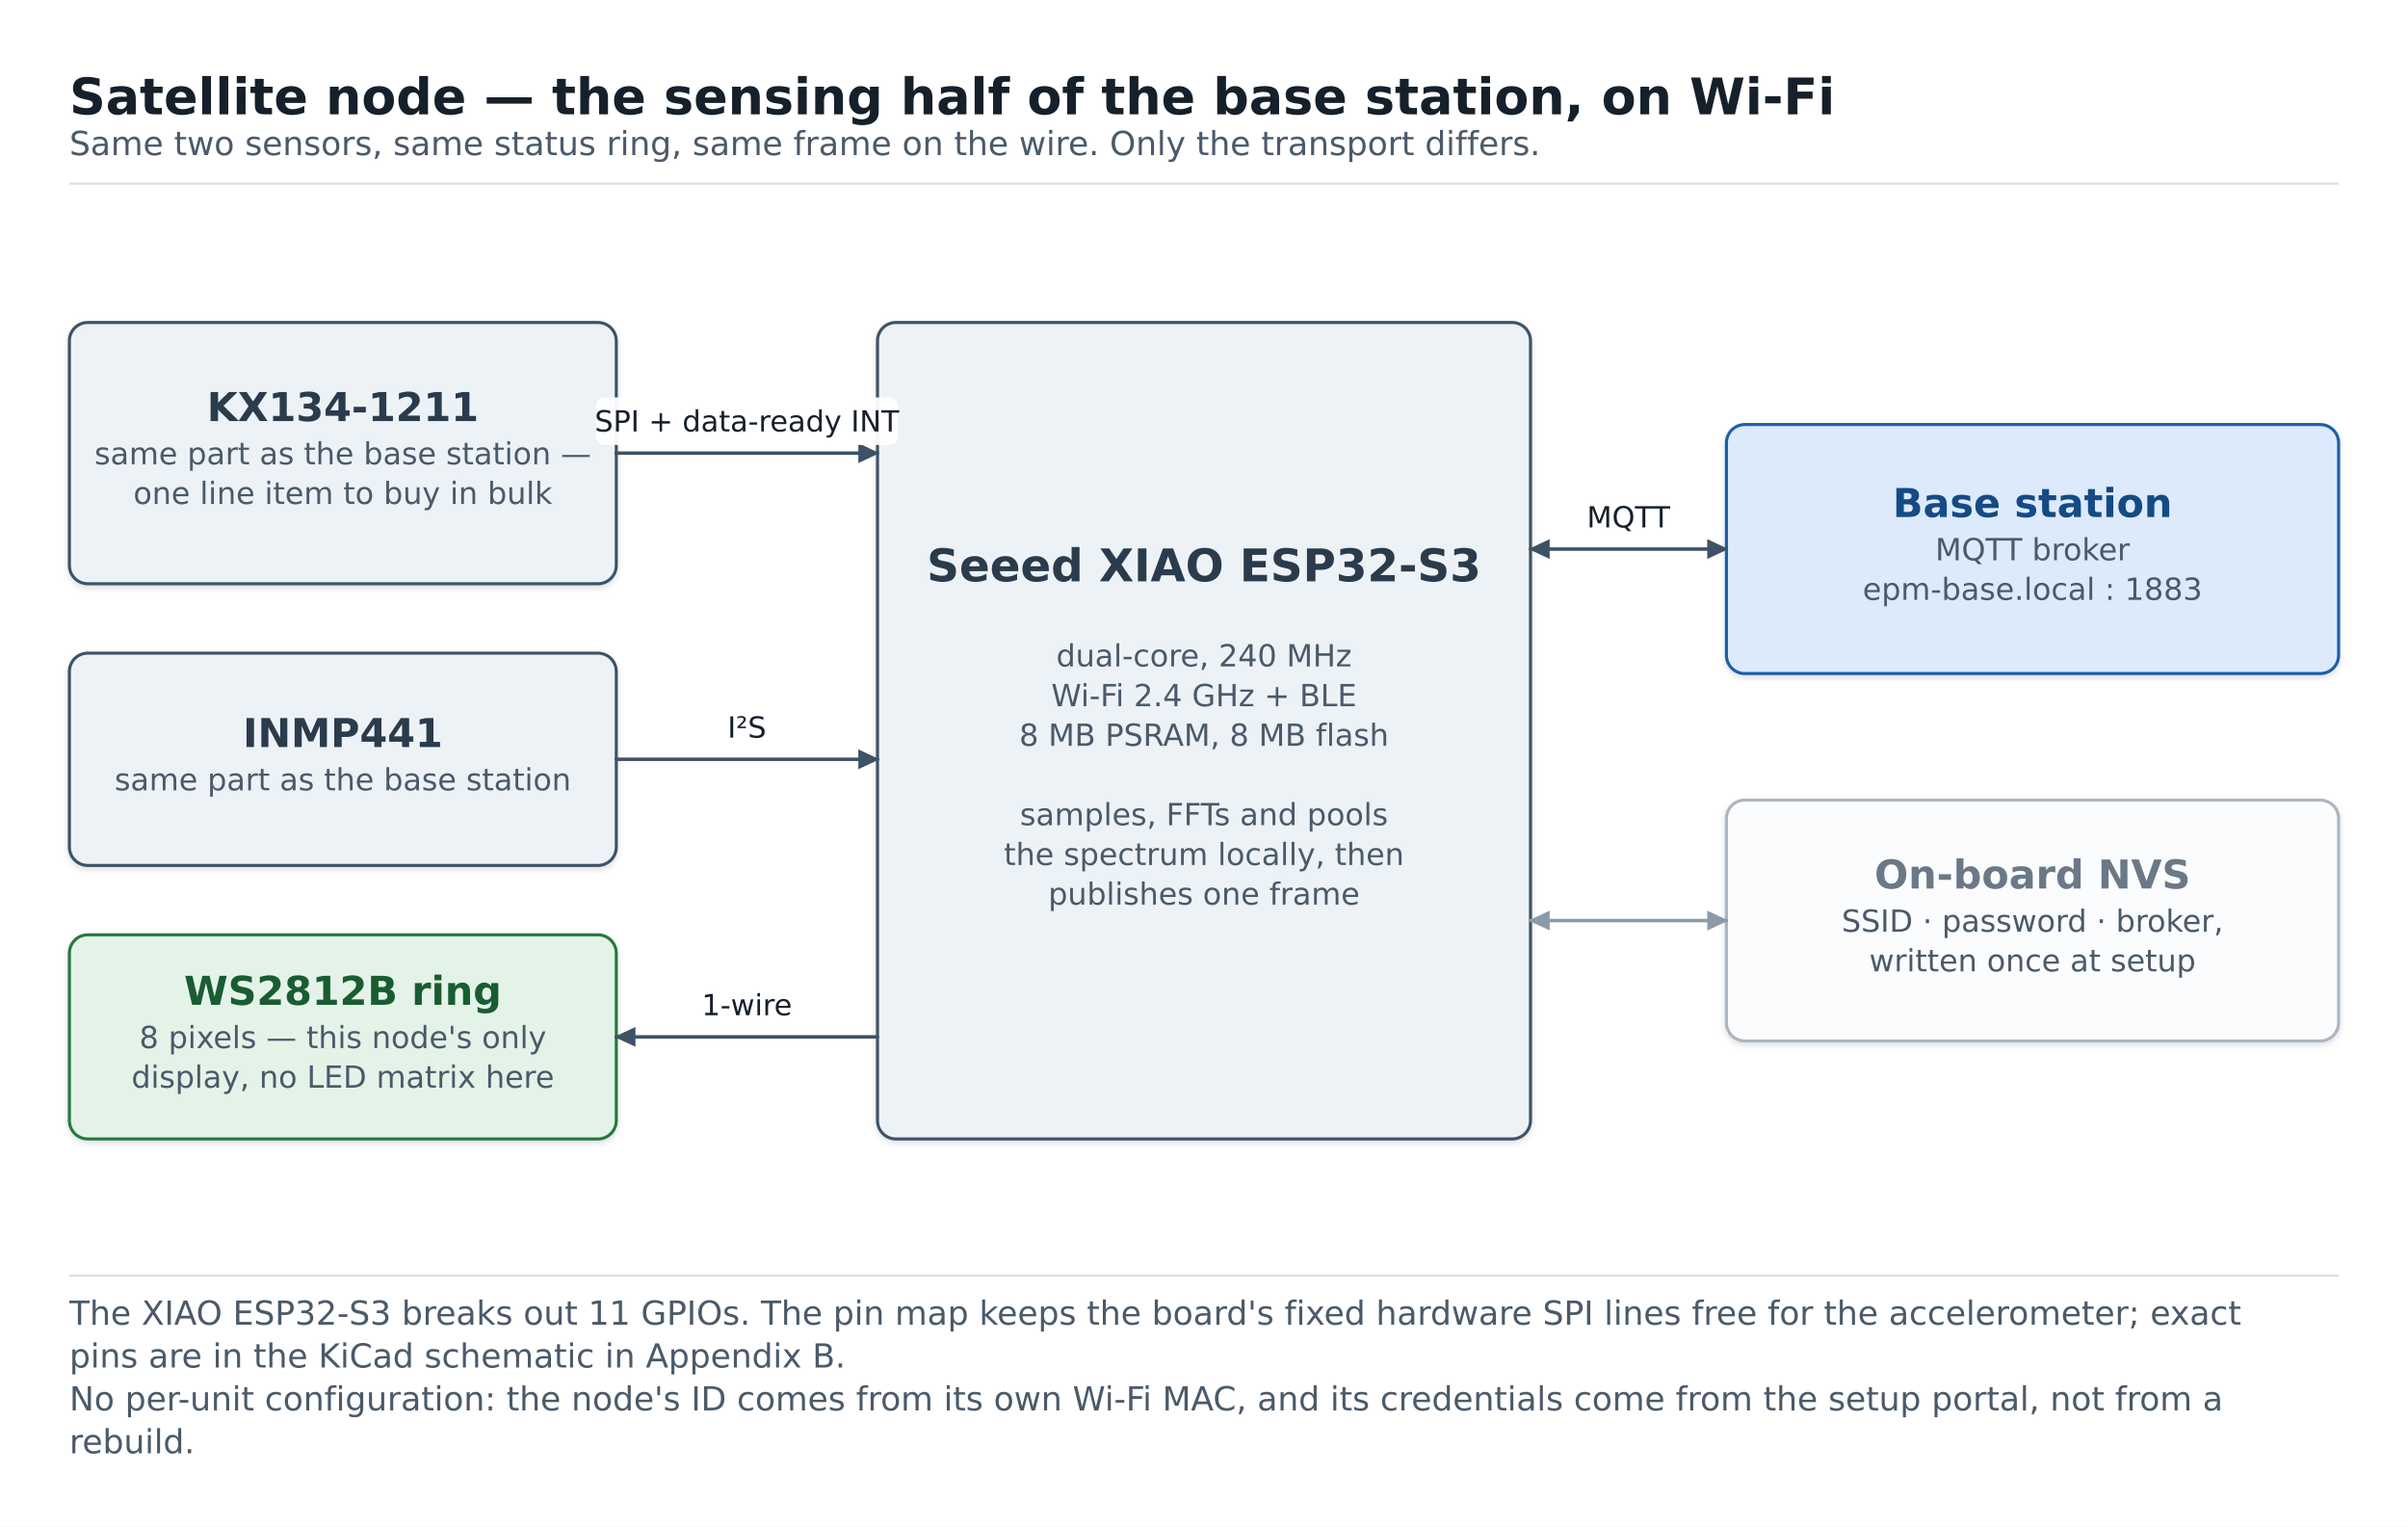
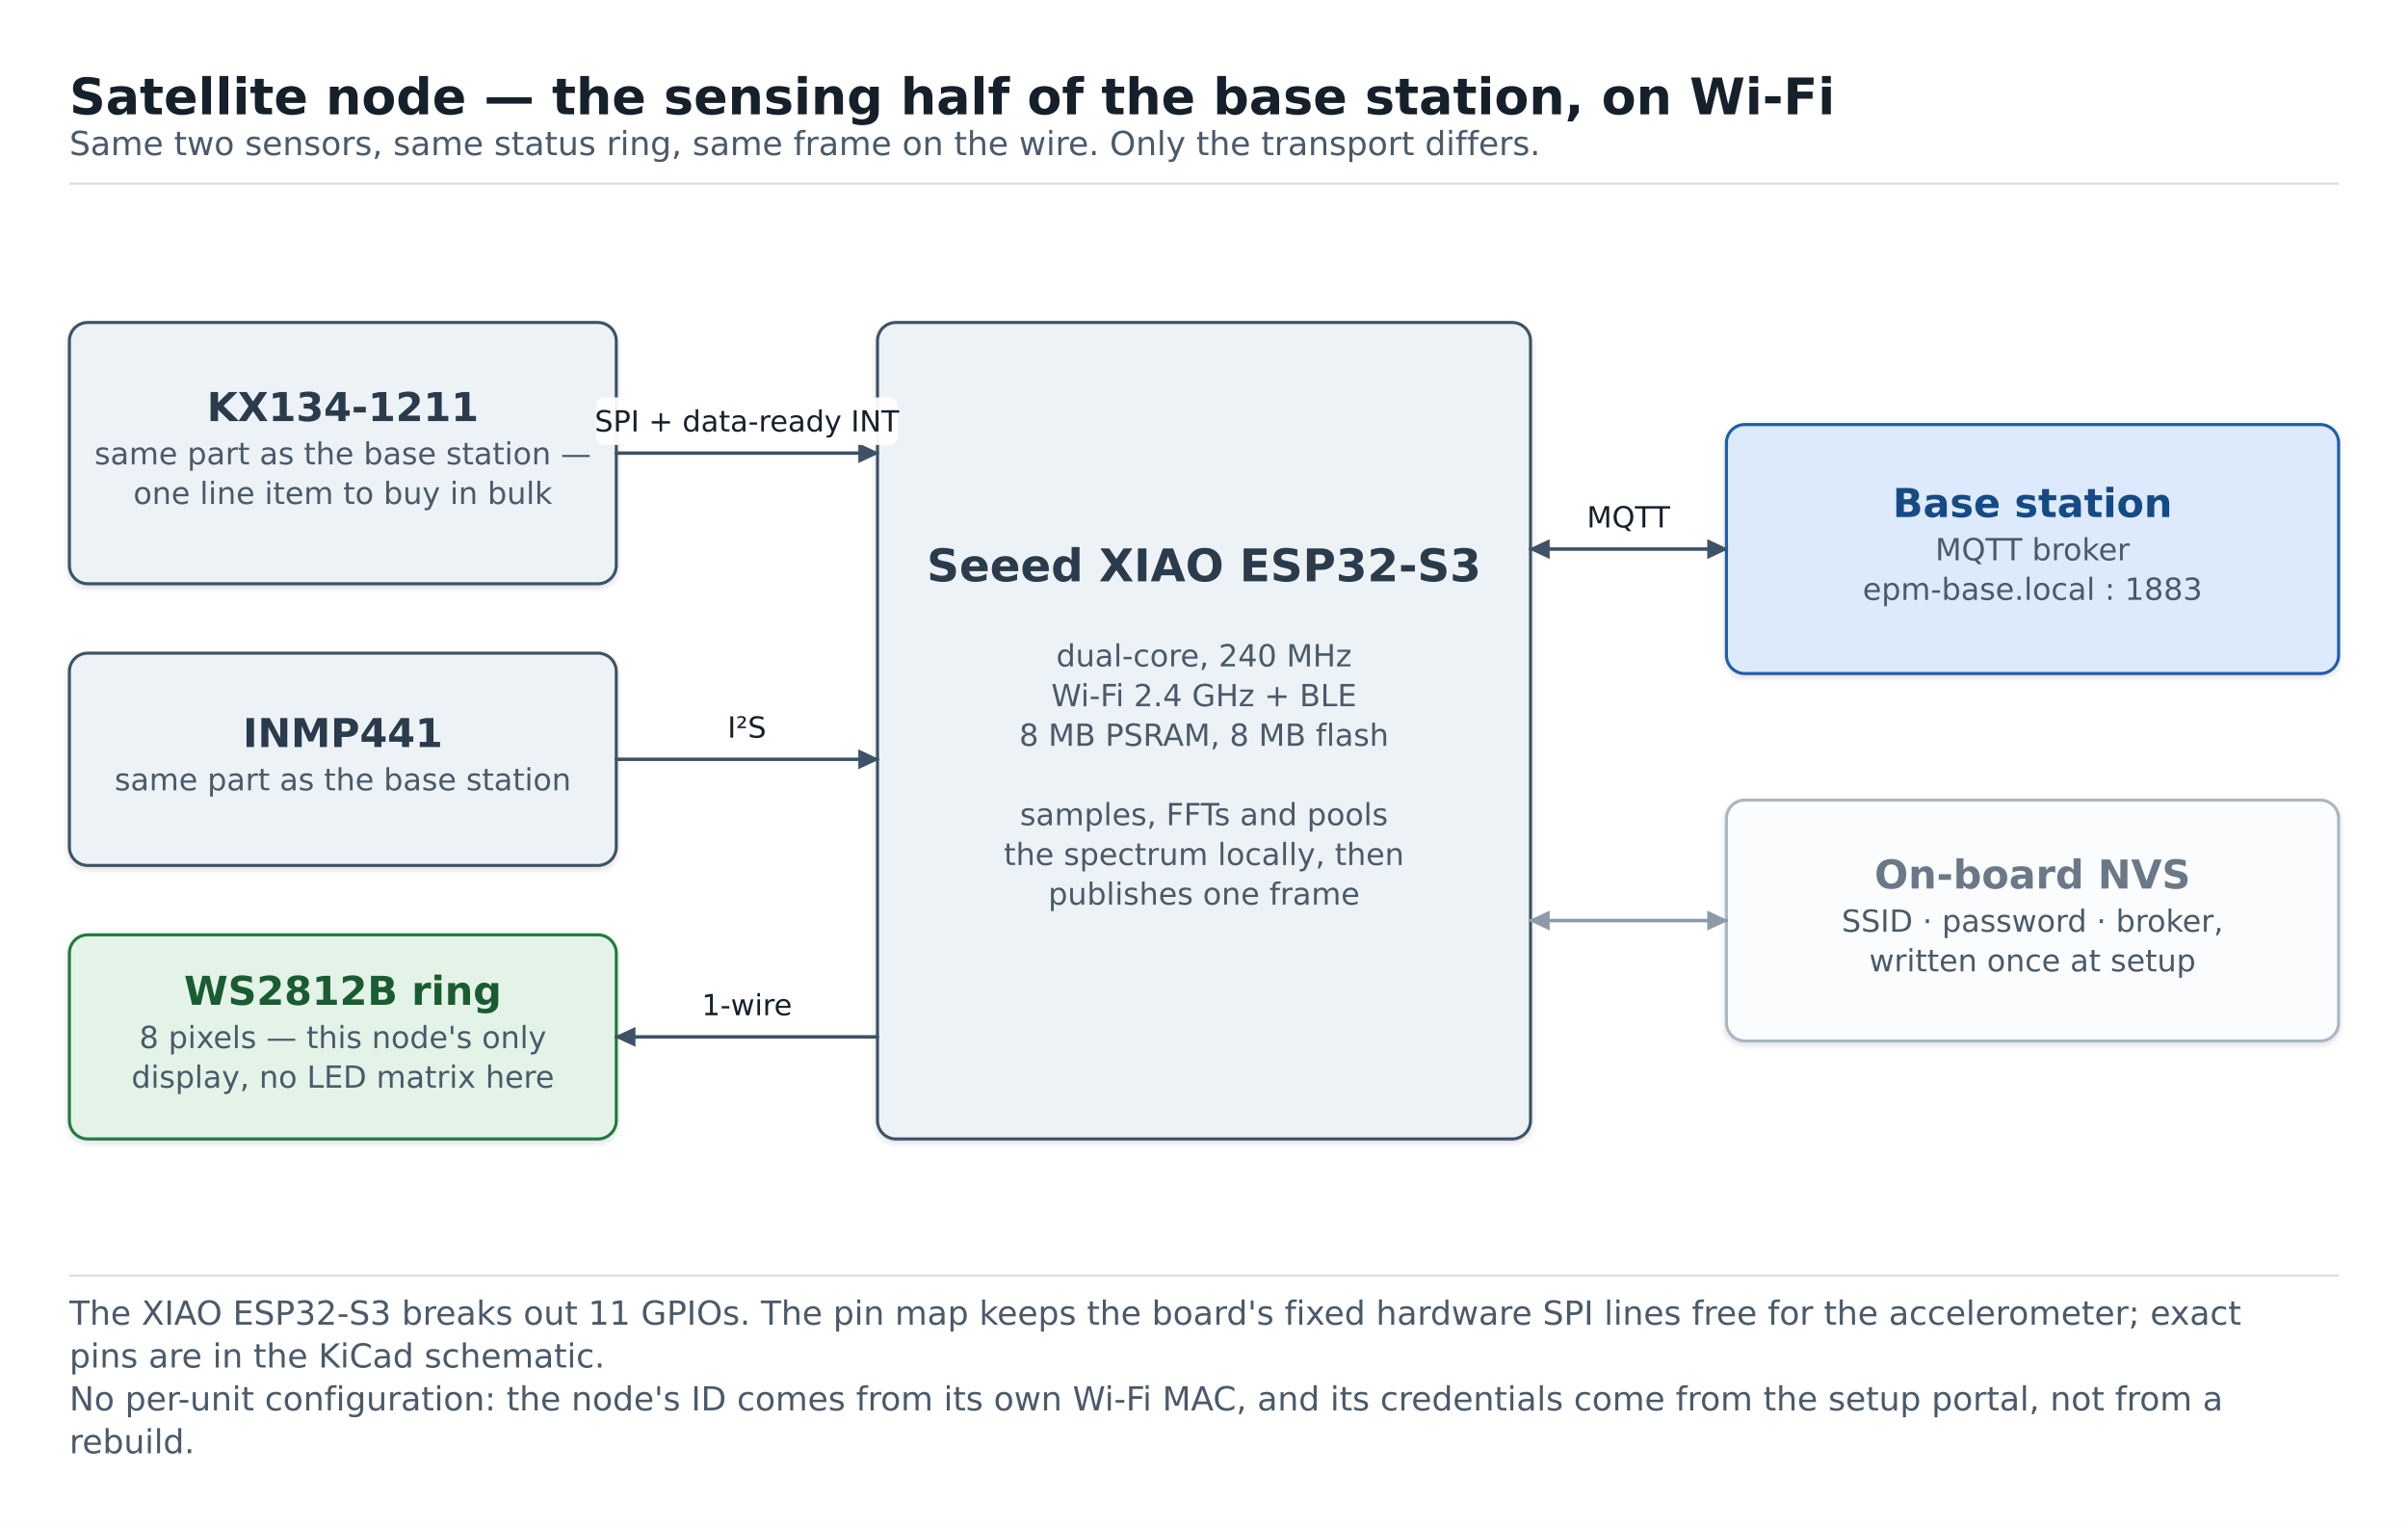
<svg xmlns="http://www.w3.org/2000/svg" width="1180" height="748" viewBox="0 0 1180 748">
  <defs>
    <marker id="arrow" viewBox="0 0 10 10" refX="8.5" refY="5" markerWidth="6.5" markerHeight="6.5" orient="auto-start-reverse">
      <path d="M0,0.6 L9.4,5 L0,9.4 z" fill="#3D5266" />
    </marker>
    <marker id="arrowAct" viewBox="0 0 10 10" refX="8.5" refY="5" markerWidth="6.5" markerHeight="6.5" orient="auto-start-reverse">
      <path d="M0,0.6 L9.4,5 L0,9.4 z" fill="#B03225" />
    </marker>
    <marker id="arrowSoft" viewBox="0 0 10 10" refX="8.5" refY="5" markerWidth="6.5" markerHeight="6.5" orient="auto-start-reverse">
      <path d="M0,0.6 L9.4,5 L0,9.4 z" fill="#8C9AA8" />
    </marker>
    <marker id="arrowTell" viewBox="0 0 10 10" refX="8.5" refY="5" markerWidth="6.5" markerHeight="6.5" orient="auto-start-reverse">
      <path d="M0,0.6 L9.4,5 L0,9.4 z" fill="#237A41" />
    </marker>
    <filter id="softshadow" x="-12%" y="-12%" width="130%" height="140%">
      <feDropShadow dx="0" dy="1.4" stdDeviation="1.6" flood-color="#16202B" flood-opacity="0.13" />
    </filter>
  </defs>
  <rect x="0" y="0" width="1180" height="748" fill="#FFFFFF" />
  <rect x="34.0" y="158.0" width="268.0" height="128.0" rx="9" fill="#EDF2F7" stroke="#3D5266" stroke-width="1.5" filter="url(#softshadow)" />
  <text x="168.0" y="206.3" font-family="DejaVu Sans, Helvetica, Arial, sans-serif" font-size="19.50" font-weight="bold" font-style="normal" text-anchor="middle" fill="#2A3B4C">KX134-1211</text>
  <text x="168.0" y="227.5" font-family="DejaVu Sans, Helvetica, Arial, sans-serif" font-size="14.95" font-weight="normal" font-style="normal" text-anchor="middle" fill="#4A5A6A">same part as the base station —</text>
  <text x="168.0" y="246.9" font-family="DejaVu Sans, Helvetica, Arial, sans-serif" font-size="14.95" font-weight="normal" font-style="normal" text-anchor="middle" fill="#4A5A6A">one line item to buy in bulk</text>
  <rect x="34.0" y="320.0" width="268.0" height="104.0" rx="9" fill="#EDF2F7" stroke="#3D5266" stroke-width="1.5" filter="url(#softshadow)" />
  <text x="168.0" y="366.0" font-family="DejaVu Sans, Helvetica, Arial, sans-serif" font-size="19.50" font-weight="bold" font-style="normal" text-anchor="middle" fill="#2A3B4C">INMP441</text>
  <text x="168.0" y="387.2" font-family="DejaVu Sans, Helvetica, Arial, sans-serif" font-size="14.95" font-weight="normal" font-style="normal" text-anchor="middle" fill="#4A5A6A">same part as the base station</text>
  <rect x="34.0" y="458.0" width="268.0" height="100.0" rx="9" fill="#E4F3E8" stroke="#237A41" stroke-width="1.5" filter="url(#softshadow)" />
  <text x="168.0" y="492.3" font-family="DejaVu Sans, Helvetica, Arial, sans-serif" font-size="19.50" font-weight="bold" font-style="normal" text-anchor="middle" fill="#1A5C31">WS2812B ring</text>
  <text x="168.0" y="513.5" font-family="DejaVu Sans, Helvetica, Arial, sans-serif" font-size="14.95" font-weight="normal" font-style="normal" text-anchor="middle" fill="#4A5A6A">8 pixels — this node's only</text>
  <text x="168.0" y="532.9" font-family="DejaVu Sans, Helvetica, Arial, sans-serif" font-size="14.95" font-weight="normal" font-style="normal" text-anchor="middle" fill="#4A5A6A">display, no LED matrix here</text>
  <rect x="430.0" y="158.0" width="320.0" height="400.0" rx="9" fill="#EDF2F7" stroke="#3D5266" stroke-width="1.5" filter="url(#softshadow)" />
  <text x="590.0" y="284.8" font-family="DejaVu Sans, Helvetica, Arial, sans-serif" font-size="22.10" font-weight="bold" font-style="normal" text-anchor="middle" fill="#2A3B4C">Seeed XIAO ESP32-S3</text>
  <text x="590.0" y="307.1" font-family="DejaVu Sans, Helvetica, Arial, sans-serif" font-size="14.95" font-weight="normal" font-style="normal" text-anchor="middle" fill="#4A5A6A" />
  <text x="590.0" y="326.5" font-family="DejaVu Sans, Helvetica, Arial, sans-serif" font-size="14.95" font-weight="normal" font-style="normal" text-anchor="middle" fill="#4A5A6A">dual-core, 240 MHz</text>
  <text x="590.0" y="346.0" font-family="DejaVu Sans, Helvetica, Arial, sans-serif" font-size="14.95" font-weight="normal" font-style="normal" text-anchor="middle" fill="#4A5A6A">Wi-Fi 2.4 GHz + BLE</text>
  <text x="590.0" y="365.4" font-family="DejaVu Sans, Helvetica, Arial, sans-serif" font-size="14.95" font-weight="normal" font-style="normal" text-anchor="middle" fill="#4A5A6A">8 MB PSRAM, 8 MB flash</text>
  <text x="590.0" y="384.9" font-family="DejaVu Sans, Helvetica, Arial, sans-serif" font-size="14.95" font-weight="normal" font-style="normal" text-anchor="middle" fill="#4A5A6A" />
  <text x="590.0" y="404.3" font-family="DejaVu Sans, Helvetica, Arial, sans-serif" font-size="14.95" font-weight="normal" font-style="normal" text-anchor="middle" fill="#4A5A6A">samples, FFTs and pools</text>
  <text x="590.0" y="423.8" font-family="DejaVu Sans, Helvetica, Arial, sans-serif" font-size="14.95" font-weight="normal" font-style="normal" text-anchor="middle" fill="#4A5A6A">the spectrum locally, then</text>
  <text x="590.0" y="443.2" font-family="DejaVu Sans, Helvetica, Arial, sans-serif" font-size="14.95" font-weight="normal" font-style="normal" text-anchor="middle" fill="#4A5A6A">publishes one frame</text>
  <path d="M302.0,222.0 L430.0,222.0" fill="none" stroke="#3D5266" stroke-width="1.7" stroke-linejoin="round" stroke-linecap="round" marker-end="url(#arrow)" />
  <rect x="292.1" y="194.7" width="147.8" height="23.3" rx="4" fill="#FFFFFF" opacity="0.94" />
  <text x="366.0" y="211.4" font-family="DejaVu Sans, Helvetica, Arial, sans-serif" font-size="14.30" font-weight="normal" font-style="normal" text-anchor="middle" fill="#16202B">SPI + data-ready INT</text>
  <path d="M302.0,372.0 L430.0,372.0" fill="none" stroke="#3D5266" stroke-width="1.7" stroke-linejoin="round" stroke-linecap="round" marker-end="url(#arrow)" />
  <rect x="349.7" y="344.7" width="32.5" height="23.3" rx="4" fill="#FFFFFF" opacity="0.94" />
  <text x="366.0" y="361.4" font-family="DejaVu Sans, Helvetica, Arial, sans-serif" font-size="14.30" font-weight="normal" font-style="normal" text-anchor="middle" fill="#16202B">I²S</text>
  <path d="M430.0,508.0 L302.0,508.0" fill="none" stroke="#3D5266" stroke-width="1.7" stroke-linejoin="round" stroke-linecap="round" marker-end="url(#arrow)" />
  <rect x="338.5" y="480.7" width="55.0" height="23.3" rx="4" fill="#FFFFFF" opacity="0.94" />
  <text x="366.0" y="497.4" font-family="DejaVu Sans, Helvetica, Arial, sans-serif" font-size="14.30" font-weight="normal" font-style="normal" text-anchor="middle" fill="#16202B">1-wire</text>
  <rect x="846.0" y="208.0" width="300.0" height="122.0" rx="9" fill="#DCEAFB" stroke="#1B5FA8" stroke-width="1.5" filter="url(#softshadow)" />
  <text x="996.0" y="253.3" font-family="DejaVu Sans, Helvetica, Arial, sans-serif" font-size="19.50" font-weight="bold" font-style="normal" text-anchor="middle" fill="#154A85">Base station</text>
  <text x="996.0" y="274.5" font-family="DejaVu Sans, Helvetica, Arial, sans-serif" font-size="14.95" font-weight="normal" font-style="normal" text-anchor="middle" fill="#4A5A6A">MQTT broker</text>
  <text x="996.0" y="293.9" font-family="DejaVu Sans, Helvetica, Arial, sans-serif" font-size="14.95" font-weight="normal" font-style="normal" text-anchor="middle" fill="#4A5A6A">epm-base.local : 1883</text>
  <rect x="846.0" y="392.0" width="300.0" height="118.0" rx="9" fill="#FBFCFD" stroke="#AAB6C2" stroke-width="1.5" filter="url(#softshadow)" />
  <text x="996.0" y="435.3" font-family="DejaVu Sans, Helvetica, Arial, sans-serif" font-size="19.50" font-weight="bold" font-style="normal" text-anchor="middle" fill="#6B7887">On-board NVS</text>
  <text x="996.0" y="456.5" font-family="DejaVu Sans, Helvetica, Arial, sans-serif" font-size="14.95" font-weight="normal" font-style="normal" text-anchor="middle" fill="#4A5A6A">SSID · password · broker,</text>
  <text x="996.0" y="475.9" font-family="DejaVu Sans, Helvetica, Arial, sans-serif" font-size="14.95" font-weight="normal" font-style="normal" text-anchor="middle" fill="#4A5A6A">written once at setup</text>
  <path d="M750.0,269.0 L846.0,269.0" fill="none" stroke="#3D5266" stroke-width="1.7" stroke-linejoin="round" stroke-linecap="round" marker-start="url(#arrow)" marker-end="url(#arrow)" />
  <rect x="775.4" y="241.7" width="45.2" height="23.3" rx="4" fill="#FFFFFF" opacity="0.94" />
  <text x="798.0" y="258.4" font-family="DejaVu Sans, Helvetica, Arial, sans-serif" font-size="14.30" font-weight="normal" font-style="normal" text-anchor="middle" fill="#16202B">MQTT</text>
  <path d="M750.0,451.0 L846.0,451.0" fill="none" stroke="#8C9AA8" stroke-width="1.7" stroke-linejoin="round" stroke-linecap="round" marker-start="url(#arrowSoft)" marker-end="url(#arrowSoft)" />
  <line x1="34.0" y1="90.0" x2="1146.0" y2="90.0" stroke="#D6DEE6" stroke-width="1" />
  <text x="34.0" y="56.0" font-family="DejaVu Sans, Helvetica, Arial, sans-serif" font-size="24.70" font-weight="bold" font-style="normal" text-anchor="start" fill="#16202B">Satellite node — the sensing half of the base station, on Wi-Fi</text>
  <text x="34.0" y="76.0" font-family="DejaVu Sans, Helvetica, Arial, sans-serif" font-size="16.25" font-weight="normal" font-style="normal" text-anchor="start" fill="#4A5A6A">Same two sensors, same status ring, same frame on the wire. Only the transport differs.</text>
  <line x1="34.0" y1="625.0" x2="1146.0" y2="625.0" stroke="#D6DEE6" stroke-width="1" />
  <text x="34.0" y="649.0" font-family="DejaVu Sans, Helvetica, Arial, sans-serif" font-size="16.25" font-weight="normal" font-style="normal" text-anchor="start" fill="#4A5A6A">The XIAO ESP32-S3 breaks out 11 GPIOs. The pin map keeps the board's fixed hardware SPI lines free for the accelerometer; exact</text>
-   <text x="34.0" y="670.0" font-family="DejaVu Sans, Helvetica, Arial, sans-serif" font-size="16.25" font-weight="normal" font-style="normal" text-anchor="start" fill="#4A5A6A">pins are in the KiCad schematic in Appendix B.</text>
+   <text x="34.0" y="670.0" font-family="DejaVu Sans, Helvetica, Arial, sans-serif" font-size="16.25" font-weight="normal" font-style="normal" text-anchor="start" fill="#4A5A6A">pins are in the KiCad schematic.</text>
  <text x="34.0" y="691.0" font-family="DejaVu Sans, Helvetica, Arial, sans-serif" font-size="16.25" font-weight="normal" font-style="normal" text-anchor="start" fill="#4A5A6A">No per-unit configuration: the node's ID comes from its own Wi-Fi MAC, and its credentials come from the setup portal, not from a</text>
  <text x="34.0" y="712.0" font-family="DejaVu Sans, Helvetica, Arial, sans-serif" font-size="16.25" font-weight="normal" font-style="normal" text-anchor="start" fill="#4A5A6A">rebuild.</text>
</svg>
